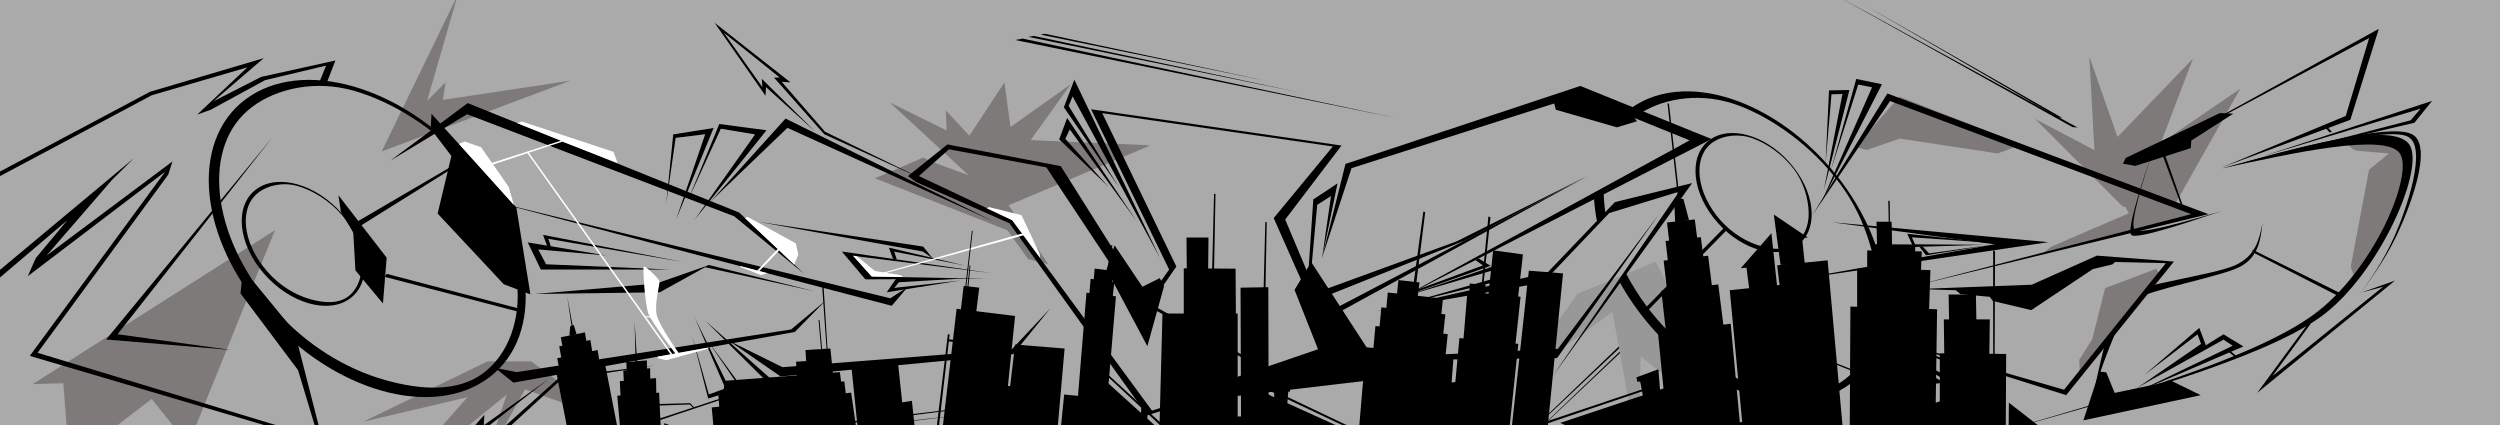
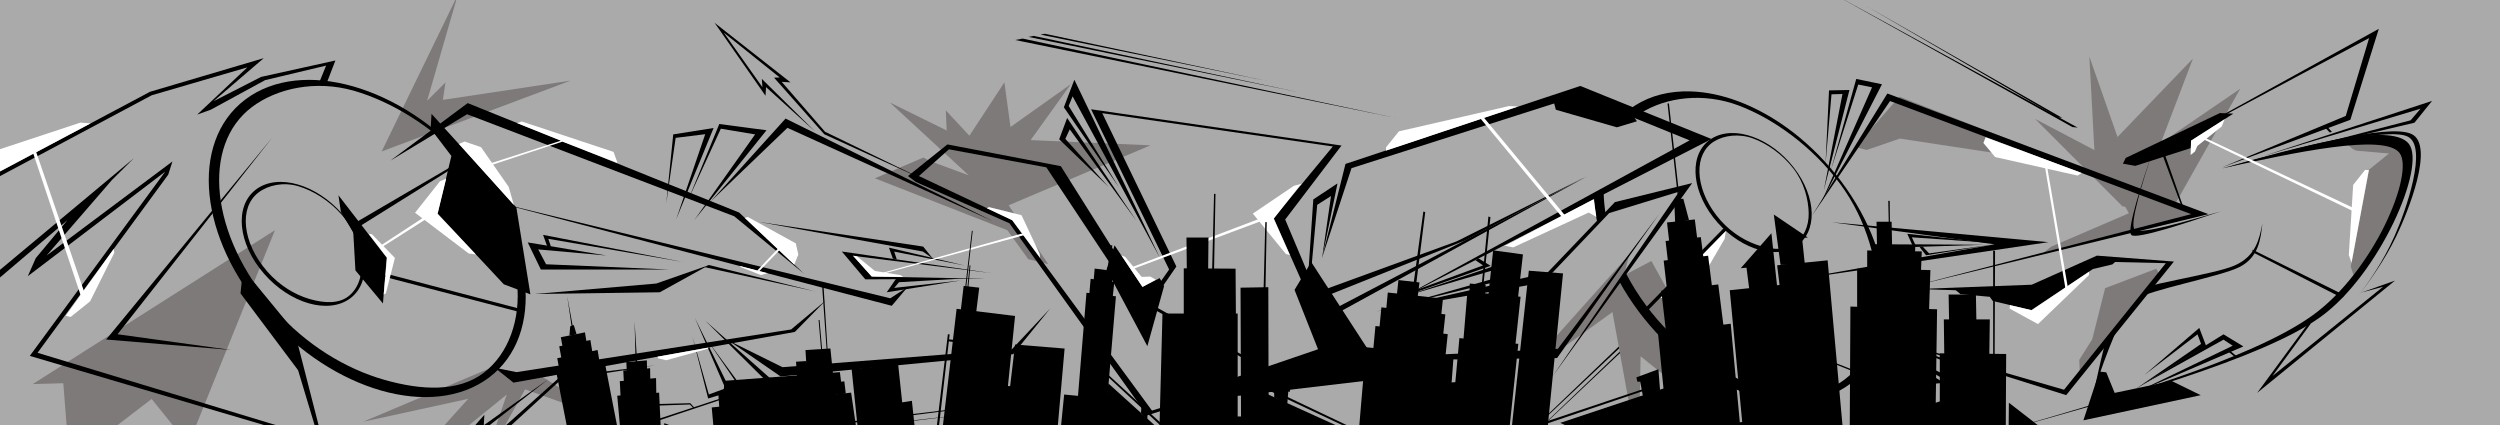
<svg xmlns="http://www.w3.org/2000/svg" width="690.615mm" height="117.176mm" viewBox="0 0 690.615 117.176" version="1.1" id="svg1" xml:space="preserve">
  <defs id="defs1" />
  <g id="background" style="display:inline" type="layer">
    <rect style="fill:#aaaaaa;fill-opacity:1;stroke-width:0.228;stroke-dasharray:0.685, 0.685" id="rect10113" width="693.757" height="120.293" x="-1.651" y="-0.057" />
  </g>
  <g id="layer-03" style="display:inline" type="layer">
    <g id="layer28" style="display:inline">
      <path style="fill:#000000;fill-opacity:1;stroke-width:2.043" d="m 270.477,114.045 -78.638,8.981 -1.348,0.747 z" id="path96" />
      <path style="fill:#000000;fill-opacity:1;stroke-width:1.334" d="m 244.669,118.467 -51.342,5.863 -0.88,0.488 z" id="path96-99" />
      <path style="fill:#000000;fill-opacity:1;stroke-width:2.77" d="m 293.716,109.419 -104.833,12.495 -1.797,1.033 z" id="path96-9" />
      <path style="fill:#000000;fill-opacity:1;stroke-width:2.77" d="M 385.74,32.62 282.475,10.656 280.441,11.054 Z" id="path96-9-8" />
      <path style="fill:#000000;fill-opacity:1;stroke-width:1.982" d="M 359.427,25.626 285.563,9.916 284.108,10.201 Z" id="path96-9-8-6" />
      <path style="fill:#000000;fill-opacity:1;stroke-width:1.649" d="M 350.098,22.397 288.648,9.326 287.437,9.563 Z" id="path96-9-8-6-7" />
      <path style="fill:#000000;fill-opacity:1;stroke-width:1.982" d="m 405.818,135.338 54.943,-51.806 0.594,-1.359 z" id="path96-9-8-6-9" />
      <path style="fill:#000000;fill-opacity:1;stroke-width:1.263" d="m 415.82,127.424 35.008,-33.01 0.378,-0.866 z" id="path96-9-8-6-9-1" />
      <path style="fill:#000000;fill-opacity:1;stroke-width:1.982" d="m 506.505,-1.652 65.972,36.747 1.475,0.156 z" id="path96-9-8-6-9-9" />
      <path style="fill:#000000;fill-opacity:1;stroke-width:1.602" d="m 515.718,1.763 52.776,30.664 1.189,0.148 z" id="path96-9-8-6-9-9-5" />
      <path style="fill:#000000;fill-opacity:1;stroke-width:2.719" d="m -122.999,119.225 102.628,-14.188 1.745,-1.046 z" id="path96-9-8-6-9-9-9" />
      <path style="fill:#000000;fill-opacity:1;stroke-width:2.228" d="m -109.425,118.941 84.093,-11.626 1.429,-0.857 z" id="path96-9-8-6-9-9-9-1" />
      <path style="fill:#000000;fill-opacity:1;stroke-width:1.912" d="m -101.001,119.238 72.177,-9.978 1.227,-0.736 z" id="path96-9-8-6-9-9-9-7" />
    </g>
    <g id="layer21" style="display:inline" transform="translate(0.4012871)">
      <path style="fill:#7f7a7a;fill-opacity:1;stroke:none;stroke-width:2.77;stroke-dasharray:none;stroke-opacity:1" d="m 105.031,41.84 21.02,-43.248 -8.456,29.235 5.074,-5.074 -0.725,4.832 35.275,-5.315 z" id="path55" />
-       <path style="fill:#7f7a7a;fill-opacity:1;stroke:none;stroke-width:2.77;stroke-dasharray:none;stroke-opacity:1" d="m 134.266,99.826 -34.309,16.671 28.751,-6.765 -24.644,28.027 35.517,-28.751 -6.765,19.812 11.839,-21.262 23.678,8.456 -21.986,-16.188 z" id="path56" />
+       <path style="fill:#7f7a7a;fill-opacity:1;stroke:none;stroke-width:2.77;stroke-dasharray:none;stroke-opacity:1" d="m 135.393,101.512 -35.436,14.985 28.985,-6.32 -24.878,27.581 35.517,-28.751 -6.765,19.812 11.839,-21.262 23.678,8.456 -21.155,-13.331 -5.29,0.332 z" id="path56" />
      <path id="path57" style="fill:#7f7a7a;fill-opacity:1;stroke:none;stroke-width:10.471;stroke-dasharray:none;stroke-opacity:1" d="m 1048.662,85.994 -36.527,55.703 -24.656,-26.482 0.914,21.004 -59.357,-29.223 82.391,76.051 -40.818,-15.018 -6.562,-3.543 -50.605,21.684 138.371,54.234 21.752,30.211 20.842,5.176 -41.301,-61.479 148.057,-62.57 -125.104,-5.479 42.006,-58.443 -63.01,44.744 z" transform="matrix(0.2645833,0,0,0.2645833,-0.4012871,0)" />
      <path style="fill:#7f7a7a;fill-opacity:1;stroke:none;stroke-width:2.77;stroke-dasharray:none;stroke-opacity:1" d="m 75.555,63.584 -66.926,42.523 8.456,-0.242 1.691,21.745 22.711,-17.396 10.148,12.564 z" id="path58" />
-       <path style="fill:#989898;fill-opacity:1;stroke-width:2.77" d="m 435.303,81.2 -17.232,24.458 26.96,-19.456 7.226,39.745 0.556,-27.516 8.616,6.948 -1.668,-9.728 11.673,4.725 -14.453,-28.072 z" id="path68" />
+       <path style="fill:#7f7a7a;fill-opacity:1;stroke-width:2.77" d="m 449.697,70.303 -31.626,35.356 26.96,-19.456 7.226,39.745 0.556,-27.516 8.616,6.948 -1.668,-9.728 11.673,4.725 -15.646,-28.284 -7.558,3.976 z" id="path68" />
      <path id="path69" style="fill:#7f7a7a;fill-opacity:1;stroke-width:10.471" d="m 2181.447,58.988 5.252,97.693 -61.978,-32.564 91.391,91.391 2.846,0.424 3.717,6.727 -80.98,34.867 -9.561,7.311 168.148,-40.49 -29.582,-10.723 68.318,-121.02 -82.988,56.725 33.615,-88.238 -78.785,81.936 z" transform="matrix(0.2645833,0,0,0.2645833,-0.4012871,0)" />
    </g>
    <g id="layer15" style="display:inline" transform="translate(0.4012871)">
      <path style="fill:#000000;fill-opacity:1;stroke:none;stroke-width:2.77;stroke-dasharray:none;stroke-opacity:1" d="M 107.437,44.371 128.793,28.482 203.793,58.721 221.732,75.635 202.426,59.746 128.622,31.557 Z" id="path29" />
      <path style="fill:#000000;fill-opacity:1;stroke:none;stroke-width:2.77;stroke-dasharray:none;stroke-opacity:1" d="m 136.31,101.603 5.125,4.1 77.734,-14.009 8.577,-8.739 -9.602,8.055 -75.855,11.788 z" id="path31" />
      <path style="fill:#000000;fill-opacity:1;stroke:none;stroke-width:2.77;stroke-dasharray:none;stroke-opacity:1" d="m 147.313,81.222 33.584,-2.899 14.497,-5.074 -13.53,7.49 z" id="path40" />
      <path style="fill:#000000;fill-opacity:1;stroke:none;stroke-width:2.77;stroke-dasharray:none;stroke-opacity:1" d="m 145.38,66.967 3.624,7.49 h 35.517 l -34.067,-1.45 -2.174,-4.107 18.846,1.691 z" id="path42" />
      <path style="display:inline;fill:#000000;fill-opacity:1;stroke:none;stroke-width:2.77;stroke-dasharray:none;stroke-opacity:1" d="m 150.709,67.905 -1.087,-3.02 38.788,7.516 -37.338,-6.428 0.725,2.174 z" id="path45-3" />
      <path style="fill:#000000;fill-opacity:1;stroke:none;stroke-width:2.77;stroke-dasharray:none;stroke-opacity:1" d="m 195.387,73.199 29.488,7.327 -30.573,-6.719 z" id="path46" />
      <path style="fill:#000000;fill-opacity:1;stroke:none;stroke-width:2.77;stroke-dasharray:none;stroke-opacity:1" d="m 180.558,100.92 -26.139,4.1 -16.23,14.853 2.904,0.181 -27.335,16.743 19.647,-22.21 -0.171,2.904 17.939,-12.813 -19.647,15.376 0.513,-2.733 -14.863,16.572 20.16,-12.642 -1.846,-0.302 18.76,-16.782 z" id="path54" />
    </g>
    <g id="layer23" style="display:inline" transform="translate(0.4012871)">
      <path style="fill:#7f7a7a;fill-opacity:1;stroke-width:2.77" d="m 558.3,39.962 -6.944,2.42 -26.934,-4.103 -9.154,3.156 -3.156,-0.842 12.205,-13.888 z" id="path22" />
    </g>
    <g id="layer24" style="display:inline" transform="rotate(-15.85766,527.8898,-11.89894)">
      <path style="fill:#000000;fill-opacity:1;stroke-width:2.313" d="m 576.227,58.84 70.569,-16.317 -14.43,22.02 -37.801,2.96 36.868,-4.33 12.09,-18.938 z" id="path26" />
      <path style="fill:#7f7a7a;fill-opacity:1;stroke-width:2.77" d="m 629.737,70.381 c 7.994,1.807 15.041,3.399 13.508,10.317 -1.533,6.918 -10.994,16.228 -21.729,26.791 -0.043,-1.301 -0.086,-2.602 -0.129,-3.904 0,0 12.185,-24.381 12.185,-24.381 0,0 6.516,-2.79 6.516,-2.79 -3.258,-1.235 -6.517,-2.47 -8.146,-3.087 -1.629,-0.617 -2.205,-2.947 -2.205,-2.947 z" id="path63" />
      <path style="fill:#000000;fill-opacity:1;stroke-width:2.313" d="m 594.616,67.771 c 20.135,1.25 45.694,2.837 48.304,9.28 2.611,6.443 -15.824,29.703 -35.619,36.709 -19.794,7.005 -58.431,7.118 -92.025,7.216 33.902,0.214 75.631,0.476 94.339,-6.308 18.707,-6.785 39.52,-31.992 36.466,-39.344 -3.054,-7.352 -29.266,-7.46 -51.466,-7.552 z" id="path27" />
      <path style="fill:#000000;fill-opacity:1;stroke-width:2.313" d="m 594.406,67.818 c 20.74,0.584 47.068,1.326 51.879,5.48 4.811,4.155 -5.936,19.47 -10.95,25.473 -5.013,6.004 -9.873,9.844 -14.099,13.182 4.274,-3.311 9.536,-7.385 14.512,-12.963 4.976,-5.578 17.209,-21.379 11.794,-26.049 -5.415,-4.671 -31.253,-4.916 -53.136,-5.123 z" id="path27-6" />
      <path style="fill:#000000;fill-opacity:1;stroke-width:2.313" d="m 577.744,57.516 c -5.235,7.661 -13.307,19.471 -12.271,21.119 1.036,1.648 16.073,0.92 25.827,0.447 -9.376,0.084 -23.389,0.211 -24.53,-1.606 -1.142,-1.817 6.118,-12.687 10.975,-19.96 z" id="path32" />
      <path style="fill:#000000;fill-opacity:1;stroke-width:2.313" d="m 606.523,67.625 48.981,-1.928 -6.33,4.469 -40.426,-1.837 39.598,0.903 3.513,-2.336 z" id="path48" />
      <path style="fill:#000000;fill-opacity:1;stroke-width:2.313" d="m 625.077,64.741 0.856,1.637 0.614,-0.024 -0.859,-1.724 z" id="path49" />
      <path style="fill:#000000;fill-opacity:1;stroke-width:2.313" d="m 544.316,116.292 c 4.4,-8.255 11.093,-20.812 15.159,-22.351 4.066,-1.539 24.819,1.47 31.167,0.587 6.349,-0.883 8.561,-5.222 10.523,-9.07 -1.625,4.001 -3.508,8.64 -9.262,9.825 -5.754,1.185 -25.755,-0.776 -30.101,0.798 -4.346,1.574 -12.227,12.752 -17.486,20.211 z" id="path51" />
      <path style="fill:#000000;fill-opacity:1;stroke-width:2.313" d="m 596.444,92.406 20.262,18.847 0.849,-0.531 -21.017,-19.066 z" id="path53" />
      <path style="fill:#000000;fill-opacity:1;stroke-width:2.313" d="m 622.178,111.286 9.921,-0.639 -45.113,19.431 18.46,-14.331 1.112,-0.102 -14.232,11.114 36.133,-15.378 z" id="path59" />
      <path style="fill:#000000;fill-opacity:1;stroke-width:2.77" d="m 569.798,57.724 28.397,-4.811 3.538,1.16 -13.197,3.985 -0.712,1.963 -16.084,0.536 -3.129,-1.508 z" id="path61" />
      <path style="fill:#000000;fill-opacity:1;stroke-width:2.77" d="m 580.416,59.155 0.971,15.834 -0.418,-0.19 -1.176,-15.111 z" id="path62" />
      <path style="fill:#000000;fill-opacity:1;stroke-width:2.77" d="m 546.675,112.51 -7.931,11.747 33.07,2.175 -6.662,-5.974 -16.038,-1.131 -0.674,-6.098 z" id="path64" />
      <path style="fill:#000000;fill-opacity:1;stroke-width:2.77" d="m 556.871,119.322 25.581,-7.341 4.381,4.718 -32.874,4.248 30.092,-5.243 -2.001,-2.305 z" id="path65" />
      <path style="fill:#000000;fill-opacity:1;stroke-width:2.77" d="m 554.753,119.946 22.208,-6.257 -0.453,-5.236 -18.101,8.342 17.145,-6.775 0.22,2.821 z" id="path66" />
      <path style="fill:#000000;fill-opacity:1;stroke-width:2.77" d="m 582.918,116.767 1.401,2.059 -0.477,0.153 -1.377,-2.017 z" id="path67" />
    </g>
    <g id="layer25" style="display:inline" transform="translate(0.4012871)">
      <path style="display:inline;fill:#000000;fill-opacity:1;stroke-width:2.77" d="m 505.649,61.392 59.815,5.505 -71.421,10.564 56.541,-9.969 z" id="path7" />
      <path style="fill:#7f7a7a;fill-opacity:1;stroke-width:2.77" d="m 574.141,103.698 22.17,-27.527 -1.042,-1.934 -14.135,5.357 -3.571,14.135 -3.571,5.654 z" id="path41" />
      <path style="display:inline;fill:#000000;fill-opacity:1;stroke-width:2.77" d="m 529.158,79.842 31.693,-1.19 18.004,-8.035 21.277,1.637 -29.759,36.901 -52.524,-16.516 51.929,15.028 28.122,-34.966 -19.343,-0.446 -17.26,8.63 z" id="path8" />
      <path style="display:inline;fill:#000000;fill-opacity:1;stroke-width:2.77" d="m 519.766,93.137 27.842,9.917 -5.952,4.613 -22.725,-13.061 22.278,11.126 3.72,-2.678 z" id="path9" />
      <path style="display:inline;fill:#000000;fill-opacity:1;stroke-width:2.77" d="m 519.091,95.211 17.507,10.521 -5.598,0.576 -12.311,-9.951 12.398,8.884 2.089,-0.401 z" id="path11" />
      <path style="display:inline;fill:#000000;fill-opacity:1;stroke-width:2.77" d="m 502.646,56.107 16.834,-32.826 -7.102,-1.473 -6.997,25.146 7.547,-23.601 3.816,0.77 z" id="path14" />
      <path style="display:inline;fill:#000000;fill-opacity:1;stroke-width:2.154" d="m 503.405,52.657 7.093,-27.797 -5.639,0.11 -0.961,20.274 1.645,-19.198 3.026,-0.075 z" id="path14-2" />
      <path style="display:inline;fill:#000000;fill-opacity:1;stroke-width:2.77" d="m 550.063,67.12 -23.584,-2.529 1.637,3.645 19.428,-0.618 -18.907,-0.126 -0.893,-1.934 z" id="path15" />
      <path style="display:inline;fill:#000000;fill-opacity:1;stroke-width:2.77" d="m 529.817,68.154 1.841,2.367 18.807,-3.025 -17.965,2.499 -1.762,-1.868 z" id="path19" />
      <path style="display:inline;fill:#000000;fill-opacity:1;stroke-width:2.77" d="m 539.681,79.991 21.779,0.631 17.15,-8.733 5.681,0.105 -1.157,1.052 -5.366,1.263 -17.044,11.363 -10.626,-2.525 -0.842,-1.157 -8.101,-0.736 z" id="path21" />
      <path style="display:inline;fill:#000000;fill-opacity:1;stroke-width:2.77" d="M 500.143,59.606 520.974,25.83 609.655,59.16 527.819,79.098 604.893,59.16 521.718,27.913 Z" id="path6" />
    </g>
    <g id="layer22" transform="translate(0.4012871)" style="display:inline">
      <path id="path13-9" style="color:#000000;display:inline;fill:#000000;stroke-width:1.315;-inkscape-stroke:none" d="m 466.478,25.246 c -5.564,-0.147 -10.801,1.089 -15.237,3.912 -0.588,0.374 -1.145,0.778 -1.687,1.195 l 2.929,1.152 c 0.113,-0.075 0.22,-0.158 0.335,-0.231 6.996,-4.453 17.365,-5.776 27.049,-2.139 9.684,3.637 20.358,11.329 28.01,21.595 7.652,10.265 10.46,22.4 10.686,32.057 0.226,9.657 -3.683,18.496 -10.679,22.949 -6.996,4.453 -16.516,3.314 -26.2,-0.323 -9.684,-3.637 -19.603,-10.616 -27.255,-20.881 -2.246,-3.013 -4.163,-6.105 -5.77,-9.212 l -1.734,2.417 c 1.518,2.773 3.276,5.522 5.28,8.211 7.94,10.652 18.202,18.366 28.488,22.229 10.286,3.863 20.703,3.863 28.588,-1.156 7.885,-5.019 11.6,-14.015 11.36,-24.273 C 520.401,72.49 516.259,60.881 508.319,50.229 500.379,39.578 490.117,31.864 479.831,28.001 475.331,26.311 470.806,25.36 466.478,25.246 Z m -23.867,27.126 -2.715,1.301 c 0.076,2.598 0.405,5.282 0.977,8.013 l 2.315,-2.345 c -0.336,-2.012 -0.533,-3.986 -0.578,-5.898 -0.008,-0.361 -0.001,-0.714 7.3e-4,-1.07 z" />
      <path style="color:#000000;display:inline;fill:#000000;stroke-width:0.514;-inkscape-stroke:none" d="m 472.487,38.253 c -3.134,1.926 -4.609,5.377 -4.513,9.313 0.096,3.936 1.741,8.391 4.897,12.478 3.155,4.087 7.234,7.047 11.322,8.529 4.088,1.482 8.227,1.482 11.361,-0.443 3.134,-1.926 4.61,-5.377 4.514,-9.314 -0.096,-3.936 -1.741,-8.391 -4.897,-12.478 -3.155,-4.087 -7.234,-7.047 -11.322,-8.529 -4.088,-1.482 -8.228,-1.482 -11.362,0.444 z m 0.627,0.812 c 2.78,-1.709 6.901,-2.216 10.749,-0.821 3.848,1.396 8.091,4.347 11.132,8.286 3.041,3.939 4.157,8.595 4.247,12.301 0.09,3.706 -1.464,7.097 -4.244,8.806 -2.78,1.709 -6.564,1.272 -10.412,-0.124 -3.848,-1.396 -7.79,-4.073 -10.831,-8.012 -3.041,-3.939 -4.607,-8.224 -4.697,-11.93 -0.09,-3.706 1.277,-6.797 4.057,-8.506 z" id="path13-9-2" />
      <path style="fill:#000000;fill-opacity:1;stroke-width:2.77" d="m 476.024,62.767 -22.515,22.936 0.526,0.842 22.831,-23.252 z" id="path5" />
    </g>
    <g id="layer13" style="display:inline" transform="translate(0.4012871)">
      <path style="font-variation-settings:normal;opacity:1;vector-effect:none;fill:#000000;fill-opacity:1;stroke:none;stroke-width:0.419px;stroke-linecap:butt;stroke-linejoin:miter;stroke-miterlimit:4;stroke-dasharray:none;stroke-dashoffset:0;stroke-opacity:1;-inkscape-stroke:none;stop-color:#000000;stop-opacity:1" d="m 385.334,83.045 87.061,-44.639 -36.248,-14.664 -64.864,21.536 -6.5,26.015 8.163,-24.841 62.859,-20.072 30.536,12.395 z" id="path14065" />
      <path style="font-variation-settings:normal;opacity:1;vector-effect:none;fill:#000000;fill-opacity:1;stroke:none;stroke-width:0.419px;stroke-linecap:butt;stroke-linejoin:miter;stroke-miterlimit:4;stroke-dasharray:none;stroke-dashoffset:0;stroke-opacity:1;-inkscape-stroke:none;stop-color:#000000;stop-opacity:1" d="M 363.417,87.83 438.371,48.525 363.659,89.448 Z" id="path14797" />
      <path style="font-variation-settings:normal;opacity:1;vector-effect:none;fill:#000000;fill-opacity:1;stroke:none;stroke-width:0.419px;stroke-linecap:butt;stroke-linejoin:miter;stroke-miterlimit:4;stroke-dasharray:none;stroke-dashoffset:0;stroke-opacity:1;-inkscape-stroke:none;stop-color:#000000;stop-opacity:1" d="m 428.77,27.937 0.624,2.379 16.853,4.855 5.554,-1.675 -1.366,-1.914 -14.858,-6.301 z" id="path14799" />
      <path style="font-variation-settings:normal;opacity:1;vector-effect:none;fill:#000000;fill-opacity:1;stroke:none;stroke-width:0.419px;stroke-linecap:butt;stroke-linejoin:miter;stroke-miterlimit:4;stroke-dasharray:none;stroke-dashoffset:0;stroke-opacity:1;-inkscape-stroke:none;stop-color:#000000;stop-opacity:1" d="m 379.868,86.03 47.225,-10.732 18.614,-19.469 21.35,-5.25 -38.702,53.565 35.112,-51.219 -19.333,5.933 -18.295,19.211 z" id="path14801" />
      <path style="font-variation-settings:normal;opacity:1;vector-effect:none;fill:#000000;fill-opacity:1;stroke:none;stroke-width:0.419px;stroke-linecap:butt;stroke-linejoin:miter;stroke-miterlimit:4;stroke-dasharray:none;stroke-dashoffset:0;stroke-opacity:1;-inkscape-stroke:none;stop-color:#000000;stop-opacity:1" d="m 387.488,81.893 29.641,-10.011 -3.336,5.728 -28.214,6.881 27.236,-7.684 1.504,-2.821 z" id="path15657" />
      <path style="font-variation-settings:normal;opacity:1;vector-effect:none;fill:#000000;fill-opacity:1;stroke:none;stroke-width:0.419px;stroke-linecap:butt;stroke-linejoin:miter;stroke-miterlimit:4;stroke-dasharray:none;stroke-dashoffset:0;stroke-opacity:1;-inkscape-stroke:none;stop-color:#000000;stop-opacity:1" d="m 387.836,81.719 23.526,-8.292 -3.345,-2.063 -0.833,0.518 2.093,1.431 -18.754,6.901 z" id="path15943" />
      <path style="font-variation-settings:normal;opacity:1;vector-effect:none;fill:#000000;fill-opacity:1;stroke:none;stroke-width:0.419px;stroke-linecap:butt;stroke-linejoin:miter;stroke-miterlimit:4;stroke-dasharray:none;stroke-dashoffset:0;stroke-opacity:1;-inkscape-stroke:none;stop-color:#000000;stop-opacity:1" d="m 360.648,83.781 1.905,-0.65 41.949,-16.785 32.902,-17.402 -35.422,17.732 -42.706,15.578 z" id="path16410" />
      <path style="font-variation-settings:normal;opacity:1;vector-effect:none;fill:#000000;fill-opacity:1;stroke:none;stroke-width:0.419px;stroke-linecap:butt;stroke-linejoin:miter;stroke-miterlimit:4;stroke-dasharray:none;stroke-dashoffset:0;stroke-opacity:1;-inkscape-stroke:none;stop-color:#000000;stop-opacity:1" d="m 371.266,99.676 58.465,-0.762 28.181,-39.767 -27.961,37.216 -58.907,2.827 z" id="path16700" />
      <path style="font-variation-settings:normal;opacity:1;vector-effect:none;fill:#000000;fill-opacity:1;stroke:none;stroke-width:0.419px;stroke-linecap:butt;stroke-linejoin:miter;stroke-miterlimit:4;stroke-dasharray:none;stroke-dashoffset:0;stroke-opacity:1;-inkscape-stroke:none;stop-color:#000000;stop-opacity:1" d="m 410.15,78.162 -2.316,2.516 h -0.887 l 2.136,-2.606 z" id="path17218" />
      <path style="font-variation-settings:normal;opacity:1;vector-effect:none;fill:#000000;fill-opacity:1;stroke:none;stroke-width:0.419px;stroke-linecap:butt;stroke-linejoin:miter;stroke-miterlimit:4;stroke-dasharray:none;stroke-dashoffset:0;stroke-opacity:1;-inkscape-stroke:none;stop-color:#000000;stop-opacity:1" d="m 364.803,71.382 4.279,-20.721 -6.69,4.429 -1.824,27.002 0.572,-0.139 2.333,-25.377 3.811,-2.419 z" id="path17333" />
    </g>
    <g id="layer17" style="display:inline" transform="translate(0.4012871)" />
    <g id="layer18" style="display:inline" transform="translate(0.4012871)">
      <path style="fill:#000000;fill-opacity:1;stroke:none;stroke-width:1.385;stroke-dasharray:none;stroke-opacity:1" d="m 316.464,84.433 32.46,17.768 0.669,-0.377 -32.46,-17.999 z" id="path34" />
      <path style="fill:#000000;fill-opacity:1;stroke:none;stroke-width:2.77;stroke-dasharray:none;stroke-opacity:1" d="m 361.823,72.389 -4.613,7.688 6.492,16.401 -33.485,11.447 4.613,2.221 47.836,-5.638 z" id="path17" />
      <path style="fill:#000000;fill-opacity:1;stroke:none;stroke-width:2.77;stroke-dasharray:none;stroke-opacity:1" d="m 307.495,67.776 -2.221,6.663 11.276,21.185 4.613,-16.572 -1.196,-2.221 -4.784,2.392 z" id="path18" />
      <path style="fill:#000000;fill-opacity:1;stroke:none;stroke-width:2.77;stroke-dasharray:none;stroke-opacity:1" d="m 320.063,71.316 -23.678,-49.288 -2.899,7.611 15.221,22.107 -13.893,-22.47 1.087,-2.658 z" id="path47" />
      <path style="display:inline;fill:#000000;fill-opacity:1;stroke:none;stroke-width:2.77;stroke-dasharray:none;stroke-opacity:1" d="m 313.58,61.074 -19.187,-28.481 -2.195,5.89 13.651,13.168 -11.96,-13.289 1.217,-2.631 z" id="path47-2" />
    </g>
    <g id="layer14" style="display:inline" transform="translate(0.4012871)">
      <path style="color:#000000;fill:#000000;stroke-width:1.385;-inkscape-stroke:none" d="m 301.001,30.189 21.566,44.262 -6.307,8.982 -23.614,-37.526 -31.325,-6.014 -10.893,8.737 2.168,1.64 25.842,11.397 38.064,53.071 53.748,-17.072 -15.622,-37.022 15.557,-20.443 z m 3.092,1.077 63.697,9.191 -16.337,19.785 16.514,37.275 -50.143,15.906 -38.649,-52.634 -25.74,-12.159 8.309,-7.382 26.902,4.98 26.882,40.514 9.036,-13.124 z" id="path16" />
    </g>
    <g id="layer19" style="display:inline" transform="translate(0.4012871)">
      <path style="fill:#000000;fill-opacity:1;stroke:none;stroke-width:2.77;stroke-dasharray:none;stroke-opacity:1" d="m 195.934,55.646 20.672,-22.893 57.337,28.379 -56.825,-25.817 z" id="path33" />
      <path style="fill:#000000;fill-opacity:1;stroke:none;stroke-width:2.77;stroke-dasharray:none;stroke-opacity:1" d="m 200.889,94.086 14.351,9.909 64.237,-6.15 10.251,-12.642 -10.592,11.276 -63.383,4.954 z" id="path35" />
      <path style="fill:#000000;fill-opacity:1;stroke:none;stroke-width:2.77;stroke-dasharray:none;stroke-opacity:1" d="m 209.089,61.284 45.444,8.2 2.747,1.943 -2.662,-3.31 z" id="path36" />
      <path style="fill:#000000;fill-opacity:1;stroke:none;stroke-width:2.77;stroke-dasharray:none;stroke-opacity:1" d="m 273.607,75.468 -41.454,-5.983 6.492,7.688 33.314,-0.171 -31.521,-0.598 -5.125,-5.723 z" id="path37" />
      <path style="fill:#000000;fill-opacity:1;stroke:none;stroke-width:2.77;stroke-dasharray:none;stroke-opacity:1" d="m 134.907,55.423 110.622,26.979 4.787,-3.096 -4.374,5.167 z" id="path38" />
      <path style="fill:#000000;fill-opacity:1;stroke:none;stroke-width:2.326;stroke-dasharray:none;stroke-opacity:1" d="m 191.414,60.791 19.935,-24.811 -13.051,-1.721 -8.462,20.652 8.892,-19.361 9.466,1.578 z" id="path43" />
      <path style="display:inline;fill:#000000;fill-opacity:1;stroke:none;stroke-width:1.994;stroke-dasharray:none;stroke-opacity:1" d="m 186.378,60.612 10.347,-25.252 -11.148,1.763 -1.928,19.039 2.596,-18.082 8.166,-1.008 z" id="path43-6" />
      <path style="display:inline;fill:#000000;fill-opacity:1;stroke:none;stroke-width:1.808;stroke-dasharray:none;stroke-opacity:1" d="m 194.389,88.555 19.301,17.131 -7.645,4.434 -11.004,-16.088 10.913,14.867 5.453,-3.503 z" id="path43-67" />
      <path style="display:inline;fill:#000000;fill-opacity:1;stroke:none;stroke-width:1.494;stroke-dasharray:none;stroke-opacity:1" d="m 191.533,87.779 9.996,20.379 -6.309,1.923 -4.376,-17.25 4.567,16.138 4.572,-1.675 z" id="path43-67-9" />
      <path style="fill:#000000;fill-opacity:1;stroke:none;stroke-width:2.77;stroke-dasharray:none;stroke-opacity:1" d="m 264.675,76.994 -17.456,-0.121 -2.658,3.866 20.416,-3.262 -18.362,2.054 1.329,-1.57 z" id="path44" />
      <path style="fill:#000000;fill-opacity:1;stroke:none;stroke-width:2.77;stroke-dasharray:none;stroke-opacity:1" d="m 246.252,71.437 -1.087,-3.02 21.02,4.953 -19.57,-3.866 0.725,2.174 z" id="path45" />
      <path style="display:inline;fill:#000000;fill-opacity:1;stroke:none;stroke-width:2.298;stroke-dasharray:none;stroke-opacity:1" d="m 255.805,50.108 -28.294,-13.71 -11.962,-13.789 2.422,0.142 -20.965,-16.447 14.061,20.156 0.146,-2.396 13.578,12.289 -14.738,-14.559 0.154,2.29 -10.66,-15.06 15.433,12.371 -1.558,0.063 13.864,15.622 z" id="path54-5" />
    </g>
    <g id="layer6" style="display:inline" transform="translate(17.84315,-69.41861)">
      <path style="fill:#000000;fill-opacity:1;stroke:none;stroke-width:1.973;stroke-dasharray:none;stroke-opacity:1" d="m 81.066,130.503 25.688,-15.025 0.386,0.447 -25.81,16.124 z" id="path24" />
      <path style="fill:#000000;fill-opacity:1;stroke:none;stroke-width:1.973;stroke-dasharray:none;stroke-opacity:1" d="m 88.941,145.058 36.624,9.612 -0.243,0.852 -36.868,-9.612 z" id="path25" />
      <path style="fill:#000000;fill-opacity:1;stroke:none;stroke-width:2.77;stroke-dasharray:none;stroke-opacity:1" d="m 101.361,100.869 23.436,25.852 3.878,24.014 -7.348,-2.787 -18.274,-19.536 3.795,-15.905 -5.728,-7.531 z" id="path20" />
      <path style="fill:#000000;fill-opacity:1;stroke:none;stroke-width:2.77;stroke-dasharray:none;stroke-opacity:1" d="m 75.645,123.356 13.326,17.255 -1.025,12.642 -7.603,-9.14 -0.598,-10.507 -3.417,-5.638 z" id="path28" />
    </g>
    <g id="layer5" style="display:inline" transform="translate(0.4012871)">
      <path style="color:#000000;fill:#000000;stroke-width:1.383;-inkscape-stroke:none" d="m 67.36,27.491 c -7.847,5.922 -10.987,15.662 -9.877,26.397 1.11,10.735 6.424,22.56 15.64,33.064 9.216,10.503 20.621,17.732 31.729,20.922 11.108,3.19 22.029,2.318 29.876,-3.604 7.847,-5.922 10.989,-15.664 9.879,-26.399 C 143.497,67.136 138.183,55.311 128.967,44.807 119.751,34.304 108.346,27.075 97.238,23.885 86.131,20.696 75.207,21.569 67.36,27.491 Z m 1.831,2.087 c 6.962,-5.254 17.723,-7.509 28.18,-4.506 10.457,3.003 22.293,10.175 31.174,20.297 8.882,10.122 12.841,22.61 13.886,32.716 1.045,10.106 -2.314,19.7 -9.276,24.954 -6.962,5.254 -17.039,4.857 -27.496,1.854 C 95.202,101.891 84.218,95.404 75.336,85.281 66.455,75.159 61.388,63.78 60.343,53.674 59.297,43.567 62.229,34.832 69.191,29.577 Z" id="path13" />
      <path style="color:#000000;fill:#000000;stroke-width:0.539;-inkscape-stroke:none" d="m 70.286,52.367 c -3.044,2.314 -4.262,6.119 -3.831,10.313 0.431,4.194 2.492,8.814 6.067,12.918 3.575,4.104 7.999,6.928 12.308,8.174 4.309,1.246 8.545,0.906 11.589,-1.408 3.044,-2.314 4.263,-6.12 3.832,-10.314 -0.431,-4.194 -2.492,-8.814 -6.067,-12.918 -3.575,-4.104 -7.999,-6.928 -12.308,-8.174 -4.309,-1.246 -8.546,-0.905 -11.59,1.409 z m 0.71,0.815 c 2.701,-2.053 6.875,-2.934 10.931,-1.76 4.056,1.173 8.647,3.975 12.093,7.93 3.445,3.955 4.981,8.834 5.386,12.782 0.405,3.948 -0.897,7.697 -3.598,9.749 -2.701,2.053 -6.609,1.898 -10.666,0.724 -4.056,-1.173 -8.317,-3.708 -11.762,-7.662 -3.445,-3.955 -5.411,-8.4 -5.816,-12.349 -0.405,-3.948 0.732,-7.362 3.432,-9.414 z" id="path13-7" />
    </g>
    <g id="layer2" style="display:inline" transform="translate(17.84315,-69.41861)">
      <path style="fill:#000000;fill-opacity:1;stroke:none;stroke-width:2.77;stroke-dasharray:none;stroke-opacity:1" d="m 57.388,107.392 -45.906,55.812 34.55,2.899 -31.409,-4.349 z" id="path52" />
    </g>
    <g id="layer20" style="display:inline" transform="translate(0.4012871)">
      <path id="path39" style="color:#000000;fill:#000000;stroke-width:1.385;-inkscape-stroke:none" d="m 72.463,16.061 -31.422,9.293 -61.834,32.874 -23.408,2.222 -87.502,47.011 6.035,-0.138 L -18.588,92.107 18.18,60.856 9.482,71.305 7.274,76.299 45.247,47.404 7.831,98.317 88.832,122.228 80.975,91.586 69.424,77.549 68.938,78.264 66.615,75.326 66.042,81.057 81.942,102.266 87.579,121.002 9.975,97.455 46.072,48.246 47.235,44.599 12.458,70.591 30.531,49.714 36.56,43.727 -19.557,90.513 -126.687,106.188 -47.076,63.057 -23.588,61.006 41.514,26.316 l 26.41,-7.708 -13.852,13.048 3.763,-1.355 14.999,-8.165 16.852,-4.016 -2.015,4.933 2.025,0.285 2.553,-6.627 -20.51,4.532 -13.169,6.732 z" />
    </g>
    <g id="layer1">
      <path style="font-variation-settings:normal;opacity:1;vector-effect:none;fill:#ffffff;fill-opacity:1;stroke:none;stroke-width:0.265px;stroke-linecap:butt;stroke-linejoin:miter;stroke-miterlimit:4;stroke-dasharray:none;stroke-dashoffset:0;stroke-opacity:1;-inkscape-stroke:none;stop-color:#000000;stop-opacity:1" d="m 126.79,39.761 15.187,16.903 -1.462,-5.053 -7.633,-10.958 -4.539,-1.558 z" id="path9665" />
      <path style="fill:#ffffff;fill-opacity:1;stroke-width:0.265;stroke-dasharray:0.794, 0.794" d="m 134.898,45.321 20.05,-6.459 -12.096,-4.854 1.288,-0.445 25.351,8.397 1.113,3.069 -15.253,-5.902 -20.143,6.656 z" id="path9978" />
      <path style="fill:#ffffff;fill-opacity:1;stroke-width:0.265;stroke-dasharray:0.794, 0.794" d="m 219.405,73.12 -13.677,-12.929 0.871,-0.246 13.227,7.282 0.71,3.064 z" id="path21316" />
      <path style="fill:#ffffff;fill-opacity:1;stroke-width:0.265;stroke-dasharray:0.794, 0.794" d="m 214.978,68.619 -5.802,6.126 0.572,0.154 5.83,-6.07 z" id="path21492" />
      <path style="fill:#ffffff;fill-opacity:1;stroke-width:0.265;stroke-dasharray:0.794, 0.794" d="m 212.122,75.494 -7.834,-2.051 0.381,0.367 5.515,2.171 1.351,-0.366 z" id="path21664" />
      <path style="fill:#ffffff;fill-opacity:1;stroke-width:0.265;stroke-dasharray:0.794, 0.794" d="m 272.591,57.529 0.298,0.14 6.735,3.173 7.723,10.409 -0.162,-1.166 -4.988,-10.632 -8.989,-2.245 z" id="path21779" />
      <path style="fill:#ffffff;fill-opacity:1;stroke-width:0.265;stroke-dasharray:0.794, 0.794" d="m 235.68,70.62 0.077,0.167 5.053,5.601 8.692,0.134 -0.683,-0.511 -7.13,-1.145 -4.932,-4.055 z" id="path21781" />
      <path style="fill:#ffffff;fill-opacity:1;stroke-width:0.265;stroke-dasharray:0.794, 0.794" d="m 282.602,64.589 -0.417,-0.043 -38.547,10.87 0.69,0.096 38.533,-10.541 z" id="path21896" />
-     </g>
-     <path style="fill:#ffffff;fill-opacity:1;stroke-width:0.265;stroke-dasharray:0.794, 0.794" d="m 145.521,42.078 39.726,55.803 0.524,-0.025 -39.797,-55.848 z" id="path14819" />
+       <path style="fill:#ffffff;fill-opacity:1;stroke-width:0.265;stroke-dasharray:0.794, 0.794" d="m 123.26,49.346 -2.401,9.742 10.59,11.205 -1.966,-0.265 -14.828,-11.251 6.888,-8.704 z" id="path24847" />
+       <path style="fill:#ffffff;fill-opacity:1;stroke-width:0.265;stroke-dasharray:0.794, 0.794" d="m 101.85,64.57 5.062,6.605 -0.914,10.199 0.604,-0.371 2.491,-9.741 -6.337,-6.544 z" id="path24849" />
+       <path style="fill:#ffffff;fill-opacity:1;stroke-width:0.265;stroke-dasharray:0.794, 0.794" d="m 105.315,67.723 11.674,-7.634 0.509,0.554 -11.719,7.453 z" id="path24851" />
+       <path style="fill:#ffffff;fill-opacity:1;stroke-width:0.265;stroke-dasharray:0.794, 0.794" d="M -9.198,52.196 25.021,34.082 22.225,33.867 -4.921,42.832 -8.494,50.328 Z" id="path24853" />
+       <path style="fill:#ffffff;fill-opacity:1;stroke-width:0.265;stroke-dasharray:0.794, 0.794" d="M 18.173,87.221 31.428,68.739 31.583,69.823 24.893,83.233 19.51,87.565 Z" id="path24855" />
+       <path style="fill:#ffffff;fill-opacity:1;stroke-width:0.265;stroke-dasharray:0.794, 0.794" d="M 22.364,81.813 9.072,42.046 9.809,41.461 23.451,81.195 Z" id="path24857" />
+       <path style="fill:#ffffff;fill-opacity:1;stroke-width:0.265;stroke-dasharray:0.794, 0.794" d="m 359.623,50.734 -0.702,0.704 -7.066,8.989 4.475,10.053 -1.092,-0.308 -9.155,-11.169 11.376,-7.693 z" id="path24972" />
+       <path style="fill:#ffffff;fill-opacity:1;stroke-width:0.265;stroke-dasharray:0.794, 0.794" d="m 309.775,70.532 5.837,8.744 3.67,-2.002 -1.51,-0.869 -2.401,0.083 -4.53,-5.528 z" id="path24974" />
+       <path style="fill:#ffffff;fill-opacity:1;stroke-width:0.265;stroke-dasharray:0.794, 0.794" d="m 347.684,60.601 -0.427,0.081 -34.444,13.073 0.459,0.43 34.919,-13.043 z" id="path24976" />
+       <path style="fill:#ffffff;fill-opacity:1;stroke-width:0.265;stroke-dasharray:0.794, 0.794" d="m 382.873,41.619 36.477,-12.206 -2.482,-0.115 -30.424,6.983 -3.566,4.434 z" id="path33763" />
+       <path style="fill:#ffffff;fill-opacity:1;stroke-width:0.265;stroke-dasharray:0.794, 0.794" d="m 415.346,67.809 h 0.55 l 24.363,-12.803 0.723,4.904 -2.112,-1.197 -20.849,9.623 z" id="path33996" />
+       <path style="fill:#ffffff;fill-opacity:1;stroke-width:0.265;stroke-dasharray:0.794, 0.794" d="m 431.298,59.744 -22.669,-27.423 1.01,-0.161 22.948,27.656 z" id="path33998" />
+       <path style="fill:#ffffff;fill-opacity:1;stroke-width:0.265;stroke-dasharray:0.794, 0.794" d="m 458.701,82.286 18.062,-18.481 -0.33,2.173 -8.215,14.091 -6.784,2.415 z" id="path34113" />
+       <path style="fill:#ffffff;fill-opacity:1;stroke-width:0.265;stroke-dasharray:0.794, 0.794" d="m 555.276,84.222 0.259,0.145 5.718,1.326 15.835,-10.63 v 0.908 l -14.105,13.553 -7.843,-4.286 z" id="path34228" />
+       <path style="fill:#ffffff;fill-opacity:1;stroke-width:0.265;stroke-dasharray:0.794, 0.794" d="m 548.525,37.919 26.513,9.856 -1.113,0.728 -22.778,-5.119 -3.245,-3.892 z" id="path34232" />
+       <path style="fill:#ffffff;fill-opacity:1;stroke-width:0.265;stroke-dasharray:0.794, 0.794" d="m 565.673,46.365 v 0.628 l 5.611,32.735 -0.674,0.226 -5.69,-33.825 z" id="path34234" />
+       <path style="fill:#ffffff;fill-opacity:1;stroke-width:0.265;stroke-dasharray:0.794, 0.794" d="m 605.148,42.816 0.118,-3.975 9.288,-5.927 -0.821,2.027 -6.718,5.378 -0.676,1.54 z" id="path34831" />
+       <path style="fill:#ffffff;fill-opacity:1;stroke-width:0.265;stroke-dasharray:0.794, 0.794" d="m 654.386,46.966 -4.782,25.622 -0.752,-2.135 1.199,-19.368 3.29,-4.142 z" id="path35117" />
+       <path style="fill:#ffffff;fill-opacity:1;stroke-width:0.265;stroke-dasharray:0.794, 0.794" d="m 609.304,37.974 0.362,0.363 40.296,19.034 -0.019,0.915 -41.213,-19.78 z" id="path35119" />
+     </g>
    <path style="fill:#ffffff;fill-opacity:1;stroke-width:0.265;stroke-dasharray:0.794, 0.794" d="m 181.683,98.523 14.124,-2.53 -0.326,0.366 -11.448,3.156 -2.294,-0.552 z" id="path15384" />
-     <path style="fill:#ffffff;fill-opacity:1;stroke-width:0.567;stroke-dasharray:1.702, 1.702" d="m 187.169,98.44 c 0,0 -0.199,-0.25 -0.228,-0.288 -0.029,-0.038 -6.849,-8.908 -7.828,-11.544 -0.979,-2.636 -1.547,-12.422 -1.31,-12.934 0.236,-0.512 4.233,3.236 4.372,4.086 0.139,0.851 -1.495,6.214 -0.74,9.303 0.755,3.089 6.132,10.556 6.135,10.561 0.003,0.004 -0.4,0.816 -0.4,0.816 0,0 1.2e-4,-9e-6 1.2e-4,-9e-6 z" id="path15386" />
-     <path style="fill:#ffffff;fill-opacity:1;stroke-width:0.265;stroke-dasharray:0.794, 0.794" d="m 178.256,87.674 2.118,0.011 -0.115,-0.328 -2.047,0.006 z" id="path16209" />
  </g>
  <g id="layer-02" style="display:inline" type="layer">
    <path style="fill:#000000;fill-opacity:1;stroke-width:2" d="m 160.496,137.668 -6.771,-34.561 13.401,-2.68 4.796,24.687 -1.411,-15.799 11.567,-0.846 1.129,24.687 0.299,-16.264 13.525,5.26 -2.68,0.987 -3.527,14.107 z" id="path102" />
    <path style="fill:#000000;fill-opacity:1;stroke-width:2" d="m 155.065,104.236 0.494,2.751 1.904,-0.353 -0.423,-2.892 z" id="path103" />
    <path style="fill:#000000;fill-opacity:1;stroke-width:2" d="m 154.713,103.178 -0.776,-4.232 11.144,-2.257 0.705,4.303 z" id="path104" />
    <path style="fill:#000000;fill-opacity:1;stroke-width:1.543" d="m 155.086,98.935 -0.599,-3.266 8.6,-1.742 0.544,3.32 z" id="path104-9" />
    <path style="fill:#000000;fill-opacity:1;stroke-width:1.196" d="m 155.389,95.689 -0.464,-2.53 6.662,-1.349 0.422,2.572 z" id="path104-9-5" />
    <path style="fill:#000000;fill-opacity:1;stroke-width:2" d="m 158.31,92.951 -1.622,-11.144 2.045,11.074 z" id="path110" />
    <path style="fill:#000000;fill-opacity:1;stroke-width:2" d="m 175.583,100.218 -0.282,-11.426 0.705,11.356 z" id="path110-1" />
    <path style="fill:#000000;fill-opacity:1;stroke-width:2" d="m 171.429,109.596 -0.212,-4.303 10.016,-0.846 0.07,4.373 z" id="path111" />
    <path style="fill:#000000;fill-opacity:1;stroke-width:1.479" d="m 172.336,105.532 -0.157,-3.183 7.409,-0.626 0.052,3.235 z" id="path111-3" />
    <path style="fill:#000000;fill-opacity:1;stroke-width:1.133" d="m 173.143,102.463 -0.12,-2.437 5.673,-0.479 0.04,2.477 z" id="path111-2" />
    <path style="fill:#000000;fill-opacity:1;stroke-width:2" d="m 160.637,137.527 -4.796,-19.608 -11.144,10.298 1.411,-0.141 4.937,9.169 z" id="path113" />
    <path style="fill:#000000;fill-opacity:1;stroke-width:2" d="m 198.866,137.386 -2.257,-24.828 38.511,-4.091 2.821,19.467 -2.68,-25.956 12.846,-1.335 1.12,10.505 2.68,-0.423 0.987,9.31 11.285,6.207 -2.257,0.705 0.564,10.721 z" id="path114" />
    <path style="fill:#000000;fill-opacity:1;stroke-width:2" d="m 198.733,113.027 -0.299,-4.189 34.812,-3.491 0.399,3.391 z" id="path115" />
    <path style="fill:#000000;fill-opacity:1;stroke-width:1.833" d="m 199.654,109.685 0.582,-4.494 31.78,-2.389 0.374,3.039 z" id="path115-0" />
    <path style="fill:#000000;fill-opacity:1;stroke-width:2" d="m 191.637,132.162 7.274,-2.589 2.219,7.767 h -14.672 z" id="path134" />
    <path style="fill:#000000;fill-opacity:1;stroke-width:2" d="m 157.3,92.708 0.216,-2.558 0.986,-0.37 0.771,2.558 z" id="path149" />
    <path style="fill:#000000;fill-opacity:1;stroke-width:2" d="m 222.955,104 -0.446,-7.298 6.887,-0.436 0.728,7.174 z" id="path150" />
    <path style="fill:#000000;fill-opacity:1;stroke-width:2" d="m 222.83,99.736 -2.928,0.185 0.277,4.371 3.251,-0.129 z" id="path151" />
    <path style="fill:#000000;fill-opacity:1;stroke-width:2" d="m 228.612,96.565 -1.177,-18.57 -0.392,0.044 1.308,18.526 z" id="path152" />
    <path style="fill:#000000;fill-opacity:1;stroke-width:2" d="m 227.13,96.827 -0.741,-8.457 -0.262,0.044 0.741,8.587 z" id="path153" />
    <path style="fill:#000000;fill-opacity:1;stroke-width:2" d="m 258.092,137.834 6.165,-52.523 16.151,1.973 -1.973,19.357 h 0.616 l 1.356,-11.466 13.685,1.11 -2.959,33.659 0.74,0.123 2.096,-21.083 3.822,0.37 2.343,-28.481 8.137,0.986 -4.685,55.728 z" id="path154" />
    <path style="fill:#000000;fill-opacity:1;stroke-width:2" d="m 265.364,86.101 0.842,-7.109 4.303,0.468 -0.935,7.577 z" id="path155" />
    <path style="fill:#000000;fill-opacity:1;stroke-width:2" d="m 266.627,79.466 1.852,-15.743 0.232,0.066 -1.819,15.71 z" id="path156" />
    <path style="fill:#000000;fill-opacity:1;stroke-width:2" d="m 267.19,79.896 0.661,-6.615 0.232,0.066 -0.628,6.582 z" id="path156-5" />
    <path style="fill:#000000;fill-opacity:1;stroke-width:2" d="m 302.082,137.542 4.101,-31.618 13.758,12.435 -1.191,0.265 1.852,18.521 z" id="path157" />
    <path style="fill:#000000;fill-opacity:1;stroke-width:2" d="m 300.911,81.33 0.374,-4.303 6.548,0.842 -0.468,4.303 z" id="path158" />
    <path style="fill:#000000;fill-opacity:1;stroke-width:1.564" d="m 302.109,77.556 0.293,-3.364 5.119,0.658 -0.366,3.364 z" id="path158-6" />
    <path style="fill:#000000;fill-opacity:1;stroke-width:2" d="m 306.524,74.969 0.748,-7.203 h -0.561 l -0.748,7.203 z" id="path159" />
    <path style="fill:#000000;fill-opacity:1;stroke-width:2" d="m 319.941,131.721 1.191,-45.111 h 20.77 v 28.443 h 0.926 l -0.132,-35.586 7.673,-0.132 0.132,57.547 -30.956,0.265 z" id="path160" />
    <path style="fill:#000000;fill-opacity:1;stroke-width:2" d="m 327.01,86.943 v -12.816 l 14.312,0.093 0.093,13.283 z" id="path161" />
    <path style="fill:#000000;fill-opacity:1;stroke-width:2" d="m 327.852,74.501 -0.094,-8.887 h 6.08 l -0.093,9.261 z" id="path162" />
    <path style="fill:#000000;fill-opacity:1;stroke-width:2" d="m 350.022,108.832 23.48,10.664 -1.871,0.093 2.432,14.874 3.274,-38.54 24.228,2.339 -0.561,7.39 1.029,-0.093 1.123,-12.161 16.277,1.59 -3.648,34.705 0.561,0.093 5.987,-55.004 9.448,0.748 -6.129,61.365 h -75.629 z" id="path163" />
    <path style="fill:#000000;fill-opacity:1;stroke-width:2" d="m 334.848,74.588 0.529,-21.034 h 0.397 l -0.397,21.299 z" id="path164" />
    <path style="fill:#000000;fill-opacity:1;stroke-width:2" d="m 349.004,82.393 0.529,-21.034 h 0.397 l -0.397,21.299 z" id="path164-0" />
    <path style="fill:#000000;fill-opacity:1;stroke-width:2" d="m 351.998,109.806 -0.027,-2.701 -0.39,-0.143 v -1.601 l 4.958,1.684 -0.281,1.227 -0.374,-0.104 -0.281,3.461 z" id="path165" />
    <path style="fill:#000000;fill-opacity:1;stroke-width:2" d="m 315.203,114.143 0.132,-2.712 1.786,0.661 -0.198,3.903 z" id="path166" />
    <path style="fill:#000000;fill-opacity:1;stroke-width:2" d="m 379.298,97.209 0.661,-7.144 19.976,2.249 -0.661,6.35 z" id="path167" />
    <path style="fill:#000000;fill-opacity:1;stroke-width:1.746" d="m 381.018,91.061 0.585,-6.155 17.671,1.938 -0.585,5.471 z" id="path167-8" />
    <path style="fill:#000000;fill-opacity:1;stroke-width:1.517" d="m 382.87,86.191 0.505,-5.385 15.238,1.695 -0.505,4.787 z" id="path167-0" />
    <path style="fill:#000000;fill-opacity:1;stroke-width:2" d="m 385.913,81.202 0.397,-3.836 5.821,0.661 -0.529,4.101 z" id="path168" />
    <path style="fill:#000000;fill-opacity:1;stroke-width:2" d="m 391.205,78.556 2.514,-19.976 -0.529,-0.132 -2.778,20.505 z" id="path169" />
    <path style="fill:#000000;fill-opacity:1;stroke-width:2" d="m 404.246,94.042 1.123,-13.47 14.686,1.403 -1.497,13.845 z" id="path170" />
    <path style="fill:#000000;fill-opacity:1;stroke-width:2" d="m 411.168,81.413 1.31,-12.254 8.232,1.123 -1.403,12.254 z" id="path171" />
    <path style="fill:#000000;fill-opacity:1;stroke-width:2" d="m 410.233,81.226 0.187,-2.526 -4.397,-0.374 -0.093,2.526 z" id="path172" />
    <path style="fill:#000000;fill-opacity:1;stroke-width:2" d="m 409.765,78.981 1.964,-18.989 -0.561,-0.187 -1.871,19.083 z" id="path173" />
    <path style="fill:#000000;fill-opacity:1;stroke-width:2" d="m 431.006,116.814 30.163,-10.054 2.91,30.559 -27.346,-0.413 -2.023,-18.372 z" id="path174" />
    <path style="fill:#000000;fill-opacity:1;stroke-width:2" d="m 462.079,137.358 0.281,-1.494 -4.366,-44.053 20.108,-2.381 2.514,27.252 0.661,-0.132 -3.44,-36.38 13.758,-1.455 -0.661,-5.424 13.942,-1.378 5.902,65.539 z" id="path175" />
    <path style="fill:#000000;fill-opacity:1;stroke-width:2" d="m 460.243,91.81 -1.323,-11.509 15.743,-1.72 1.455,11.509 z" id="path176" />
    <path style="fill:#000000;fill-opacity:1;stroke-width:1.56" d="m 460.613,80.963 -1.032,-8.977 12.279,-1.341 1.135,8.977 z" id="path176-2" />
    <path style="fill:#000000;fill-opacity:1;stroke-width:1.237" d="m 460.929,73.686 -0.818,-7.118 9.736,-1.064 0.9,7.118 z" id="path176-2-3" />
    <path style="fill:#000000;fill-opacity:1;stroke-width:0.975" d="m 461.152,67.072 -0.645,-5.613 7.678,-0.839 0.71,5.613 z" id="path176-2-4" />
    <path style="fill:#000000;fill-opacity:1;stroke-width:2" d="m 458.655,108.744 -0.529,-6.747 -6.085,2.249 0.265,1.191 h 0.794 l 0.794,4.233 z" id="path177" />
    <path style="fill:#000000;fill-opacity:1;stroke-width:2" d="m 424.264,136.791 15.248,0.187 -0.094,-1.777 -15.715,-0.093 z" id="path178" />
    <path style="fill:#000000;fill-opacity:1;stroke-width:2" d="m 462.756,61.516 -0.265,-6.482 2.514,-0.132 1.587,5.953 z" id="path179" />
    <path style="fill:#000000;fill-opacity:1;stroke-width:2" d="m 463.682,55.959 -3.043,-27.384 h 0.397 l 3.031,27.113 z" id="path180" />
    <path style="fill:#000000;fill-opacity:1;stroke-width:2" d="m 490.934,79.243 -1.587,-14.817 -8.467,9.657 1.587,-0.132 0.794,6.218 z" id="path181" />
    <path style="fill:#000000;fill-opacity:1;stroke-width:2" d="m 491.86,73.157 -1.852,-13.891 9.393,6.35 -1.587,0.132 0.794,7.541 z" id="path182" />
    <path style="fill:#000000;fill-opacity:1;stroke-width:2" d="m 509.109,120.047 1.871,-0.374 0.187,-34.986 23.947,0.748 -0.374,25.818 1.123,-0.374 V 97.596 l 18.335,0.187 -0.187,33.115 0.748,-1.123 0.187,-18.522 14.967,11.599 -1.684,0.187 0.187,14.406 -58.559,0.187 z" id="path183" />
    <path style="fill:#000000;fill-opacity:1;stroke-width:2" d="m 513.027,86.254 v -12.039 l 20.241,0.397 -0.397,11.774 z" id="path184" />
    <path style="fill:#000000;fill-opacity:1;stroke-width:2" d="m 515.805,75.803 v -6.615 l 15.081,0.265 -0.265,6.35 z" id="path185" />
    <path style="fill:#000000;fill-opacity:1;stroke-width:2" d="m 537.104,98.425 -0.132,-10.186 h 12.7 l -0.132,10.054 z" id="path186" />
    <path style="fill:#000000;fill-opacity:1;stroke-width:2" d="m 538.427,88.503 -0.132,-7.144 h 7.541 l 0.132,7.144 z" id="path187" />
    <path style="fill:#000000;fill-opacity:1;stroke-width:2" d="m 550.598,98.16 v -28.972 l 0.529,0.132 -0.11,28.79 z" id="path188" />
    <path style="fill:#000000;fill-opacity:1;stroke-width:2" d="m 517.591,69.519 -0.066,-2.051 11.576,0.066 -0.066,2.183 z" id="path189" />
    <path style="fill:#000000;fill-opacity:1;stroke-width:2" d="m 518.517,67.932 -0.132,-6.681 h 4.167 l 0.132,6.879 z" id="path190" />
    <path style="fill:#000000;fill-opacity:1;stroke-width:2" d="m 522.089,61.449 -0.066,-5.953 h -0.397 l 0.132,6.019 z" id="path191" />
    <path style="fill:#000000;fill-opacity:1;stroke-width:2" d="m 150.812,136.79 417.248,-0.265 18.785,6.879 -18.785,14.552 -222.779,27.517 -99.219,-37.835 -88.9,-0.529 -27.517,14.287 z" id="path192" />
    <path style="fill:#000000;fill-opacity:1;stroke-width:2" d="m 179.842,116.396 20.303,-6.691 -0.043,0.389 -20.029,6.705 z" id="path198" />
    <path style="fill:#000000;fill-opacity:1;stroke-width:2" d="m 181.803,112.041 8.782,-0.303 0.966,1.024 0.231,-0.173 -1.096,-1.211 -8.883,0.231 z" id="path199" />
    <path style="fill:#000000;fill-opacity:1;stroke-width:2" d="m 262.338,92.391 -3.761,32.248 -0.571,-0.408 3.843,-31.921 z" id="path201" />
    <path style="fill:#000000;fill-opacity:1;stroke-width:2" d="m 306.051,104.083 16.722,15.498 0.163,-0.653 -16.803,-15.417 z" id="path202" />
    <path style="fill:#000000;fill-opacity:1;stroke-width:2" d="m 349.935,107.591 26.266,12.399 v -0.571 l -26.429,-12.562 z" id="path203" />
    <path style="fill:#000000;fill-opacity:1;stroke-width:2" d="m 433.463,117.624 2.202,19.087 -0.489,0.082 -2.284,-19.495 z" id="path204" />
    <path style="fill:#000000;fill-opacity:1;stroke-width:2" d="m 454.427,107.836 -30.344,10.278 v -0.653 l 30.181,-10.115 z" id="path205" />
    <path style="fill:#000000;fill-opacity:1;stroke-width:2" d="m 425.836,126.678 5.384,10.767 0.693,0.082 -5.955,-11.909 z" id="path206" />
    <path style="fill:#000000;fill-opacity:1;stroke-width:2" d="m 261.919,93.728 1.73,0.173 -0.173,0.577 -1.788,-0.231 z" id="path207" />
    <path style="fill:#000000;fill-opacity:1;stroke-width:2" d="m 506.387,100.005 6.199,2.447 -0.122,0.367 -6.118,-2.447 z" id="path208" />
  </g>
</svg>
